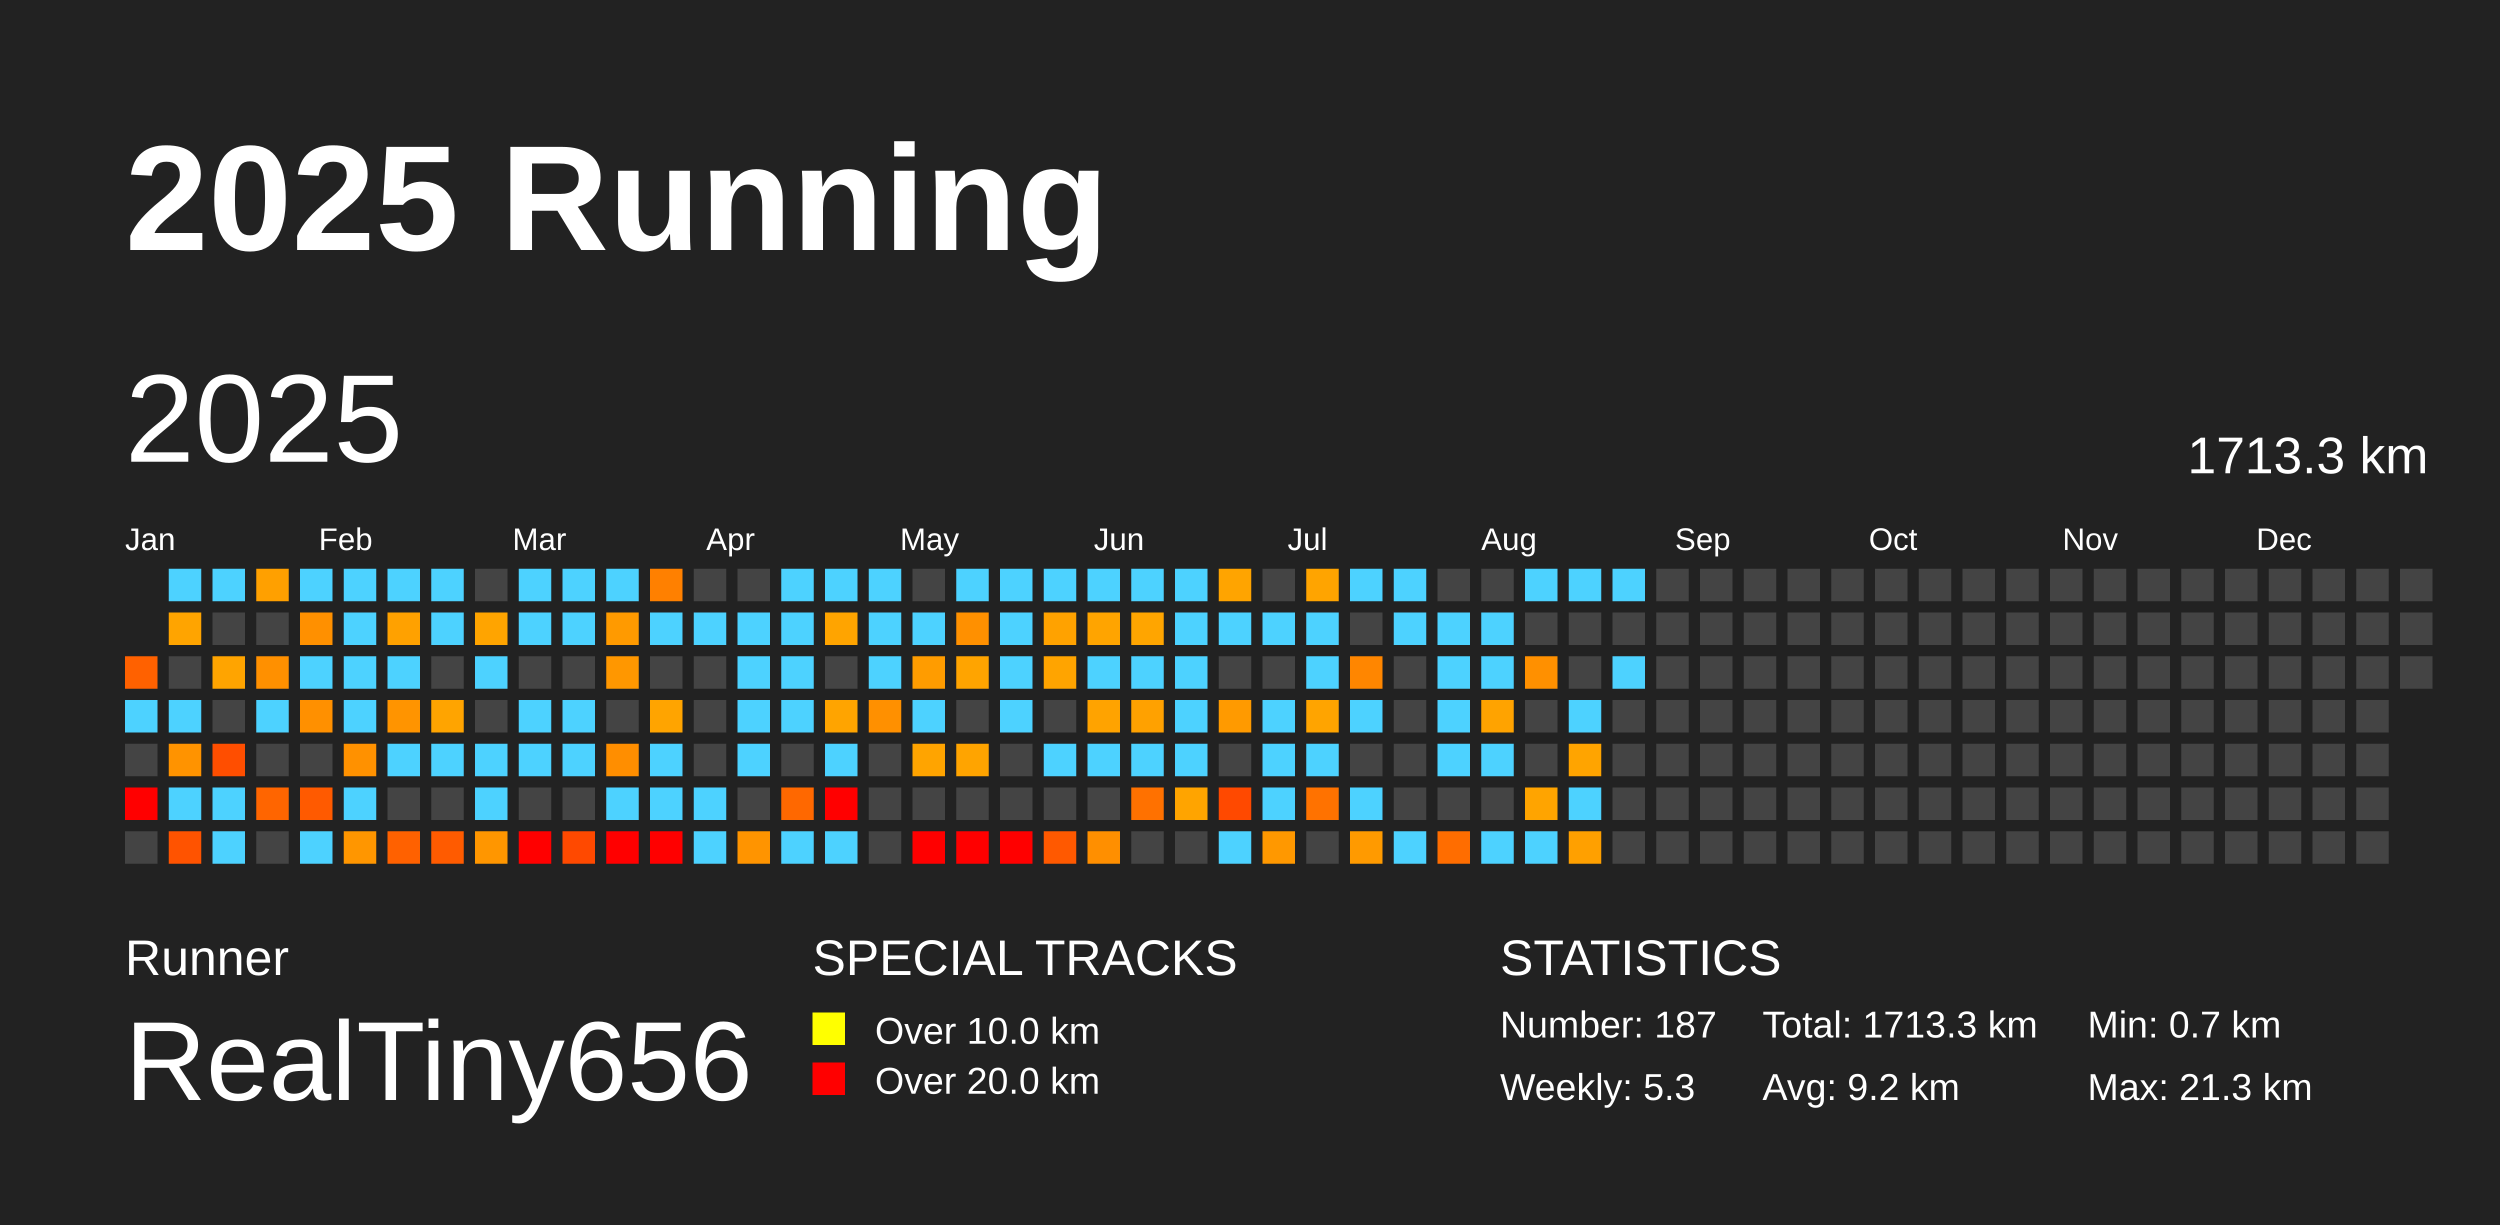
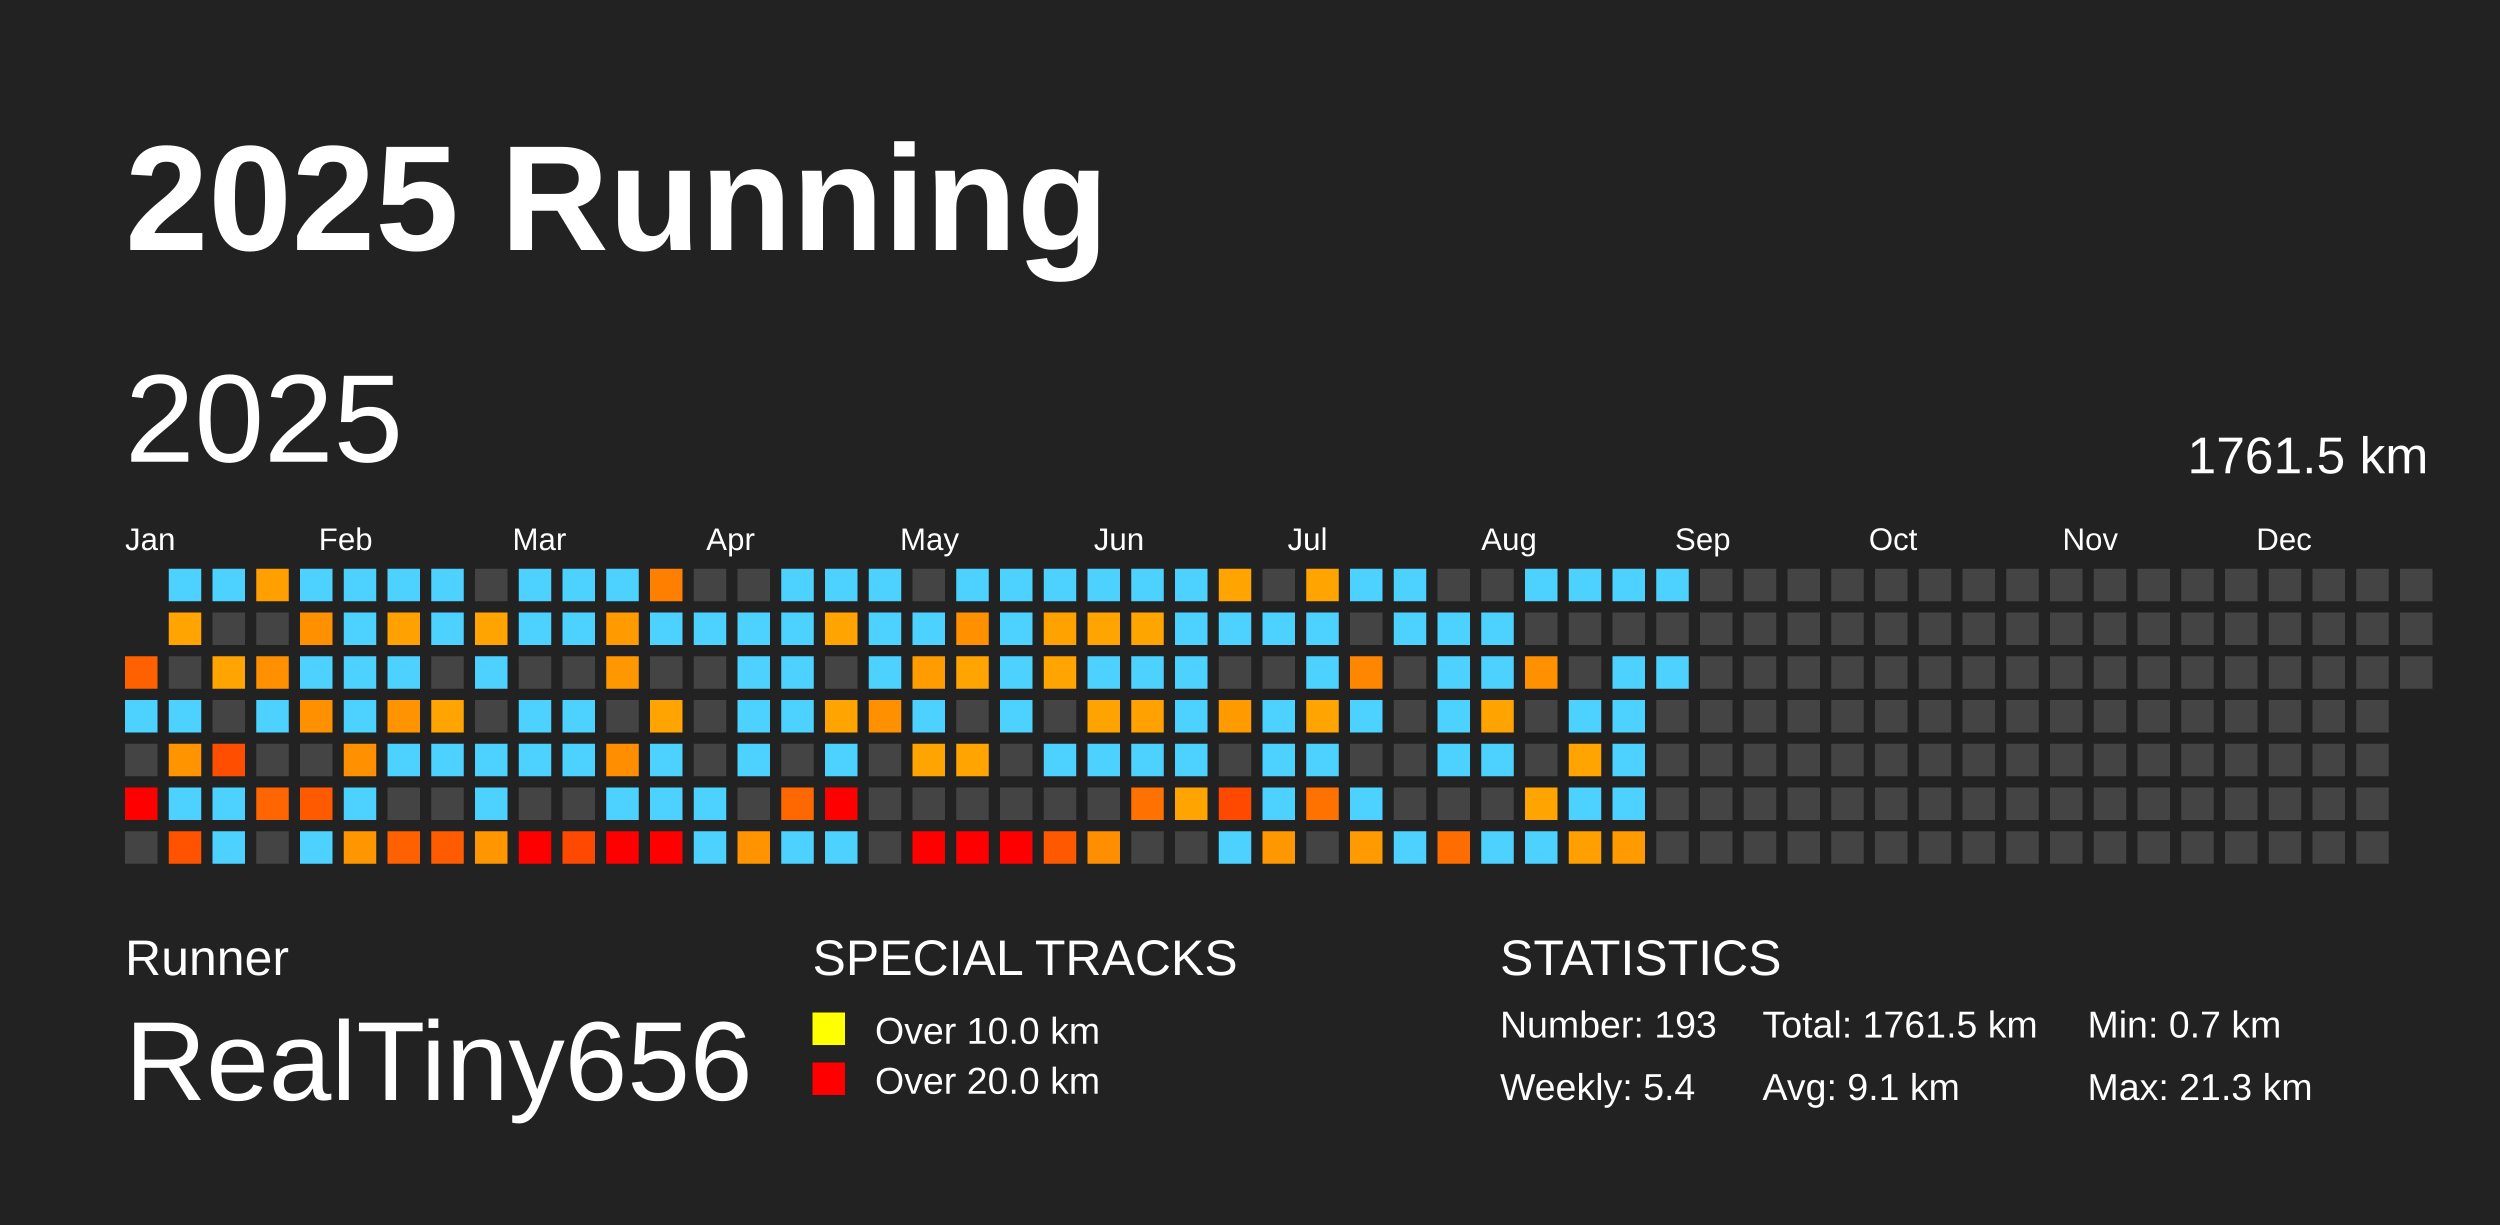
<svg xmlns="http://www.w3.org/2000/svg" baseProfile="full" height="98mm" version="1.1" viewBox="0,0,200,98" width="200mm">
  <defs />
  <rect fill="#222222" height="98" width="200" x="0" y="0" />
  <text fill="#FFFFFF" style="font-size:12px; font-family:Arial; font-weight:bold;" x="10" y="20">2025 Running</text>
  <text fill="#FFFFFF" style="font-size:4px; font-family:Arial" x="10" y="78">Runner</text>
  <text fill="#FFFFFF" style="font-size:9px; font-family:Arial" x="10" y="88">RealTiny656</text>
  <text fill="#FFFFFF" style="font-size:4px; font-family:Arial" x="65" y="78">SPECIAL TRACKS</text>
  <rect fill="yellow" height="2.6" width="2.6" x="65" y="81" />
  <text fill="#FFFFFF" style="font-size:3px; font-family:Arial" x="70" y="83.5">Over 10.0 km</text>
  <rect fill="red" height="2.6" width="2.6" x="65" y="85" />
  <text fill="#FFFFFF" style="font-size:3px; font-family:Arial" x="70" y="87.5">Over 20.0 km</text>
  <text fill="#FFFFFF" style="font-size:4px; font-family:Arial" x="120" y="78">STATISTICS</text>
-   <text fill="#FFFFFF" style="font-size:3px; font-family:Arial" x="120" y="83">Number: 187</text>
-   <text fill="#FFFFFF" style="font-size:3px; font-family:Arial" x="120" y="88">Weekly: 5.3</text>
-   <text fill="#FFFFFF" style="font-size:3px; font-family:Arial" x="141" y="83">Total: 1713.3 km</text>
-   <text fill="#FFFFFF" style="font-size:3px; font-family:Arial" x="141" y="88">Avg: 9.2 km</text>
+   <text fill="#FFFFFF" style="font-size:3px; font-family:Arial" x="120" y="83">Number: 193</text>
+   <text fill="#FFFFFF" style="font-size:3px; font-family:Arial" x="120" y="88">Weekly: 5.4</text>
+   <text fill="#FFFFFF" style="font-size:3px; font-family:Arial" x="141" y="83">Total: 1761.5 km</text>
+   <text fill="#FFFFFF" style="font-size:3px; font-family:Arial" x="141" y="88">Avg: 9.1 km</text>
  <text fill="#FFFFFF" style="font-size:3px; font-family:Arial" x="167" y="83">Min: 0.7 km</text>
  <text fill="#FFFFFF" style="font-size:3px; font-family:Arial" x="167" y="88">Max: 21.3 km</text>
  <text dominant-baseline="hanging" fill="#FFFFFF" style="font-size:10.0px; font-family:Arial;" x="10" y="30">2025</text>
-   <text dominant-baseline="hanging" fill="#FFFFFF" style="font-size:4.125px; font-family:Arial;" x="175" y="35">1713.3 km</text>
+   <text dominant-baseline="hanging" fill="#FFFFFF" style="font-size:4.125px; font-family:Arial;" x="175" y="35">1761.5 km</text>
  <text fill="#FFFFFF" style="font-size:2.5px; font-family:Arial" x="10.0" y="44">Jan</text>
  <text fill="#FFFFFF" style="font-size:2.5px; font-family:Arial" x="25.5" y="44">Feb</text>
  <text fill="#FFFFFF" style="font-size:2.5px; font-family:Arial" x="41.0" y="44">Mar</text>
  <text fill="#FFFFFF" style="font-size:2.5px; font-family:Arial" x="56.5" y="44">Apr</text>
  <text fill="#FFFFFF" style="font-size:2.5px; font-family:Arial" x="72.0" y="44">May</text>
  <text fill="#FFFFFF" style="font-size:2.5px; font-family:Arial" x="87.5" y="44">Jun</text>
  <text fill="#FFFFFF" style="font-size:2.5px; font-family:Arial" x="103.0" y="44">Jul</text>
  <text fill="#FFFFFF" style="font-size:2.5px; font-family:Arial" x="118.5" y="44">Aug</text>
  <text fill="#FFFFFF" style="font-size:2.5px; font-family:Arial" x="134.0" y="44">Sep</text>
  <text fill="#FFFFFF" style="font-size:2.5px; font-family:Arial" x="149.5" y="44">Oct</text>
  <text fill="#FFFFFF" style="font-size:2.5px; font-family:Arial" x="165.0" y="44">Nov</text>
  <text fill="#FFFFFF" style="font-size:2.5px; font-family:Arial" x="180.5" y="44">Dec</text>
  <rect fill="#ff6100" height="2.6" width="2.6" x="10.0" y="52.5" />
  <rect fill="#4dd2ff" height="2.6" width="2.6" x="10.0" y="56.0" />
  <rect fill="#444444" height="2.6" width="2.6" x="10.0" y="59.5" />
  <rect fill="red" height="2.6" width="2.6" x="10.0" y="63.0" />
  <rect fill="#444444" height="2.6" width="2.6" x="10.0" y="66.5" />
  <rect fill="#4dd2ff" height="2.6" width="2.6" x="13.5" y="45.5" />
  <rect fill="#ffa400" height="2.6" width="2.6" x="13.5" y="49.0" />
  <rect fill="#444444" height="2.6" width="2.6" x="13.5" y="52.5" />
  <rect fill="#4dd2ff" height="2.6" width="2.6" x="13.5" y="56.0" />
  <rect fill="#ff9300" height="2.6" width="2.6" x="13.5" y="59.5" />
  <rect fill="#4dd2ff" height="2.6" width="2.6" x="13.5" y="63.0" />
  <rect fill="#ff5300" height="2.6" width="2.6" x="13.5" y="66.5" />
  <rect fill="#4dd2ff" height="2.6" width="2.6" x="17.0" y="45.5" />
  <rect fill="#444444" height="2.6" width="2.6" x="17.0" y="49.0" />
  <rect fill="#ffa400" height="2.6" width="2.6" x="17.0" y="52.5" />
  <rect fill="#444444" height="2.6" width="2.6" x="17.0" y="56.0" />
  <rect fill="#ff4e00" height="2.6" width="2.6" x="17.0" y="59.5" />
  <rect fill="#4dd2ff" height="2.6" width="2.6" x="17.0" y="63.0" />
  <rect fill="#4dd2ff" height="2.6" width="2.6" x="17.0" y="66.5" />
  <rect fill="#ffa000" height="2.6" width="2.6" x="20.5" y="45.5" />
  <rect fill="#444444" height="2.6" width="2.6" x="20.5" y="49.0" />
  <rect fill="#ff9000" height="2.6" width="2.6" x="20.5" y="52.5" />
  <rect fill="#4dd2ff" height="2.6" width="2.6" x="20.5" y="56.0" />
  <rect fill="#444444" height="2.6" width="2.6" x="20.5" y="59.5" />
  <rect fill="#ff6500" height="2.6" width="2.6" x="20.5" y="63.0" />
  <rect fill="#444444" height="2.6" width="2.6" x="20.5" y="66.5" />
  <rect fill="#4dd2ff" height="2.6" width="2.6" x="24.0" y="45.5" />
  <rect fill="#ff9000" height="2.6" width="2.6" x="24.0" y="49.0" />
  <rect fill="#4dd2ff" height="2.6" width="2.6" x="24.0" y="52.5" />
  <rect fill="#ff9000" height="2.6" width="2.6" x="24.0" y="56.0" />
  <rect fill="#444444" height="2.6" width="2.6" x="24.0" y="59.5" />
  <rect fill="#ff5a00" height="2.6" width="2.6" x="24.0" y="63.0" />
  <rect fill="#4dd2ff" height="2.6" width="2.6" x="24.0" y="66.5" />
  <rect fill="#4dd2ff" height="2.6" width="2.6" x="27.5" y="45.5" />
  <rect fill="#4dd2ff" height="2.6" width="2.6" x="27.5" y="49.0" />
  <rect fill="#4dd2ff" height="2.6" width="2.6" x="27.5" y="52.5" />
  <rect fill="#4dd2ff" height="2.6" width="2.6" x="27.5" y="56.0" />
  <rect fill="#ff9100" height="2.6" width="2.6" x="27.5" y="59.5" />
  <rect fill="#4dd2ff" height="2.6" width="2.6" x="27.5" y="63.0" />
  <rect fill="#ff9600" height="2.6" width="2.6" x="27.5" y="66.5" />
  <rect fill="#4dd2ff" height="2.6" width="2.6" x="31.0" y="45.5" />
  <rect fill="#ffa100" height="2.6" width="2.6" x="31.0" y="49.0" />
  <rect fill="#4dd2ff" height="2.6" width="2.6" x="31.0" y="52.5" />
  <rect fill="#ff9400" height="2.6" width="2.6" x="31.0" y="56.0" />
  <rect fill="#4dd2ff" height="2.6" width="2.6" x="31.0" y="59.5" />
  <rect fill="#444444" height="2.6" width="2.6" x="31.0" y="63.0" />
  <rect fill="#ff6100" height="2.6" width="2.6" x="31.0" y="66.5" />
  <rect fill="#4dd2ff" height="2.6" width="2.6" x="34.5" y="45.5" />
  <rect fill="#4dd2ff" height="2.6" width="2.6" x="34.5" y="49.0" />
  <rect fill="#444444" height="2.6" width="2.6" x="34.5" y="52.5" />
  <rect fill="#ffa400" height="2.6" width="2.6" x="34.5" y="56.0" />
  <rect fill="#4dd2ff" height="2.6" width="2.6" x="34.5" y="59.5" />
  <rect fill="#444444" height="2.6" width="2.6" x="34.5" y="63.0" />
  <rect fill="#ff5b00" height="2.6" width="2.6" x="34.5" y="66.5" />
  <rect fill="#444444" height="2.6" width="2.6" x="38.0" y="45.5" />
  <rect fill="#ffa400" height="2.6" width="2.6" x="38.0" y="49.0" />
  <rect fill="#4dd2ff" height="2.6" width="2.6" x="38.0" y="52.5" />
  <rect fill="#444444" height="2.6" width="2.6" x="38.0" y="56.0" />
  <rect fill="#4dd2ff" height="2.6" width="2.6" x="38.0" y="59.5" />
  <rect fill="#4dd2ff" height="2.6" width="2.6" x="38.0" y="63.0" />
  <rect fill="#ff9600" height="2.6" width="2.6" x="38.0" y="66.5" />
  <rect fill="#4dd2ff" height="2.6" width="2.6" x="41.5" y="45.5" />
  <rect fill="#4dd2ff" height="2.6" width="2.6" x="41.5" y="49.0" />
  <rect fill="#444444" height="2.6" width="2.6" x="41.5" y="52.5" />
  <rect fill="#4dd2ff" height="2.6" width="2.6" x="41.5" y="56.0" />
  <rect fill="#4dd2ff" height="2.6" width="2.6" x="41.5" y="59.5" />
  <rect fill="#444444" height="2.6" width="2.6" x="41.5" y="63.0" />
  <rect fill="red" height="2.6" width="2.6" x="41.5" y="66.5" />
  <rect fill="#4dd2ff" height="2.6" width="2.6" x="45.0" y="45.5" />
  <rect fill="#4dd2ff" height="2.6" width="2.6" x="45.0" y="49.0" />
  <rect fill="#444444" height="2.6" width="2.6" x="45.0" y="52.5" />
  <rect fill="#4dd2ff" height="2.6" width="2.6" x="45.0" y="56.0" />
  <rect fill="#4dd2ff" height="2.6" width="2.6" x="45.0" y="59.5" />
  <rect fill="#444444" height="2.6" width="2.6" x="45.0" y="63.0" />
  <rect fill="#ff4900" height="2.6" width="2.6" x="45.0" y="66.5" />
  <rect fill="#4dd2ff" height="2.6" width="2.6" x="48.5" y="45.5" />
  <rect fill="#ff9a00" height="2.6" width="2.6" x="48.5" y="49.0" />
  <rect fill="#ff9700" height="2.6" width="2.6" x="48.5" y="52.5" />
  <rect fill="#444444" height="2.6" width="2.6" x="48.5" y="56.0" />
  <rect fill="#ff8e00" height="2.6" width="2.6" x="48.5" y="59.5" />
  <rect fill="#4dd2ff" height="2.6" width="2.6" x="48.5" y="63.0" />
  <rect fill="red" height="2.6" width="2.6" x="48.5" y="66.5" />
  <rect fill="#ff8000" height="2.6" width="2.6" x="52.0" y="45.5" />
  <rect fill="#4dd2ff" height="2.6" width="2.6" x="52.0" y="49.0" />
  <rect fill="#444444" height="2.6" width="2.6" x="52.0" y="52.5" />
  <rect fill="#ffa400" height="2.6" width="2.6" x="52.0" y="56.0" />
  <rect fill="#4dd2ff" height="2.6" width="2.6" x="52.0" y="59.5" />
  <rect fill="#4dd2ff" height="2.6" width="2.6" x="52.0" y="63.0" />
  <rect fill="red" height="2.6" width="2.6" x="52.0" y="66.5" />
  <rect fill="#444444" height="2.6" width="2.6" x="55.5" y="45.5" />
  <rect fill="#4dd2ff" height="2.6" width="2.6" x="55.5" y="49.0" />
  <rect fill="#444444" height="2.6" width="2.6" x="55.5" y="52.5" />
  <rect fill="#444444" height="2.6" width="2.6" x="55.5" y="56.0" />
  <rect fill="#444444" height="2.6" width="2.6" x="55.5" y="59.5" />
  <rect fill="#4dd2ff" height="2.6" width="2.6" x="55.5" y="63.0" />
  <rect fill="#4dd2ff" height="2.6" width="2.6" x="55.5" y="66.5" />
  <rect fill="#444444" height="2.6" width="2.6" x="59.0" y="45.5" />
  <rect fill="#4dd2ff" height="2.6" width="2.6" x="59.0" y="49.0" />
  <rect fill="#4dd2ff" height="2.6" width="2.6" x="59.0" y="52.5" />
  <rect fill="#4dd2ff" height="2.6" width="2.6" x="59.0" y="56.0" />
  <rect fill="#4dd2ff" height="2.6" width="2.6" x="59.0" y="59.5" />
  <rect fill="#444444" height="2.6" width="2.6" x="59.0" y="63.0" />
  <rect fill="#ff9400" height="2.6" width="2.6" x="59.0" y="66.5" />
  <rect fill="#4dd2ff" height="2.6" width="2.6" x="62.5" y="45.5" />
  <rect fill="#4dd2ff" height="2.6" width="2.6" x="62.5" y="49.0" />
  <rect fill="#4dd2ff" height="2.6" width="2.6" x="62.5" y="52.5" />
  <rect fill="#4dd2ff" height="2.6" width="2.6" x="62.5" y="56.0" />
  <rect fill="#444444" height="2.6" width="2.6" x="62.5" y="59.5" />
  <rect fill="#ff6800" height="2.6" width="2.6" x="62.5" y="63.0" />
  <rect fill="#4dd2ff" height="2.6" width="2.6" x="62.5" y="66.5" />
  <rect fill="#4dd2ff" height="2.6" width="2.6" x="66.0" y="45.5" />
  <rect fill="#ffa400" height="2.6" width="2.6" x="66.0" y="49.0" />
  <rect fill="#444444" height="2.6" width="2.6" x="66.0" y="52.5" />
  <rect fill="#ffa400" height="2.6" width="2.6" x="66.0" y="56.0" />
  <rect fill="#4dd2ff" height="2.6" width="2.6" x="66.0" y="59.5" />
  <rect fill="red" height="2.6" width="2.6" x="66.0" y="63.0" />
  <rect fill="#4dd2ff" height="2.6" width="2.6" x="66.0" y="66.5" />
  <rect fill="#4dd2ff" height="2.6" width="2.6" x="69.5" y="45.5" />
  <rect fill="#4dd2ff" height="2.6" width="2.6" x="69.5" y="49.0" />
  <rect fill="#4dd2ff" height="2.6" width="2.6" x="69.5" y="52.5" />
  <rect fill="#ff9000" height="2.6" width="2.6" x="69.5" y="56.0" />
  <rect fill="#444444" height="2.6" width="2.6" x="69.5" y="59.5" />
  <rect fill="#444444" height="2.6" width="2.6" x="69.5" y="63.0" />
  <rect fill="#444444" height="2.6" width="2.6" x="69.5" y="66.5" />
  <rect fill="#444444" height="2.6" width="2.6" x="73.0" y="45.5" />
  <rect fill="#4dd2ff" height="2.6" width="2.6" x="73.0" y="49.0" />
  <rect fill="#ff9c00" height="2.6" width="2.6" x="73.0" y="52.5" />
  <rect fill="#4dd2ff" height="2.6" width="2.6" x="73.0" y="56.0" />
  <rect fill="#ffa400" height="2.6" width="2.6" x="73.0" y="59.5" />
  <rect fill="#444444" height="2.6" width="2.6" x="73.0" y="63.0" />
  <rect fill="red" height="2.6" width="2.6" x="73.0" y="66.5" />
  <rect fill="#4dd2ff" height="2.6" width="2.6" x="76.5" y="45.5" />
  <rect fill="#ff9000" height="2.6" width="2.6" x="76.5" y="49.0" />
  <rect fill="#ffa400" height="2.6" width="2.6" x="76.5" y="52.5" />
  <rect fill="#444444" height="2.6" width="2.6" x="76.5" y="56.0" />
  <rect fill="#ffa400" height="2.6" width="2.6" x="76.5" y="59.5" />
  <rect fill="#444444" height="2.6" width="2.6" x="76.5" y="63.0" />
  <rect fill="red" height="2.6" width="2.6" x="76.5" y="66.5" />
  <rect fill="#4dd2ff" height="2.6" width="2.6" x="80.0" y="45.5" />
  <rect fill="#4dd2ff" height="2.6" width="2.6" x="80.0" y="49.0" />
  <rect fill="#4dd2ff" height="2.6" width="2.6" x="80.0" y="52.5" />
  <rect fill="#4dd2ff" height="2.6" width="2.6" x="80.0" y="56.0" />
  <rect fill="#444444" height="2.6" width="2.6" x="80.0" y="59.5" />
  <rect fill="#444444" height="2.6" width="2.6" x="80.0" y="63.0" />
  <rect fill="red" height="2.6" width="2.6" x="80.0" y="66.5" />
  <rect fill="#4dd2ff" height="2.6" width="2.6" x="83.5" y="45.5" />
  <rect fill="#ffa200" height="2.6" width="2.6" x="83.5" y="49.0" />
  <rect fill="#ffa400" height="2.6" width="2.6" x="83.5" y="52.5" />
  <rect fill="#444444" height="2.6" width="2.6" x="83.5" y="56.0" />
  <rect fill="#4dd2ff" height="2.6" width="2.6" x="83.5" y="59.5" />
  <rect fill="#444444" height="2.6" width="2.6" x="83.5" y="63.0" />
  <rect fill="#ff5900" height="2.6" width="2.6" x="83.5" y="66.5" />
  <rect fill="#4dd2ff" height="2.6" width="2.6" x="87.0" y="45.5" />
  <rect fill="#ffa400" height="2.6" width="2.6" x="87.0" y="49.0" />
  <rect fill="#4dd2ff" height="2.6" width="2.6" x="87.0" y="52.5" />
  <rect fill="#ffa300" height="2.6" width="2.6" x="87.0" y="56.0" />
  <rect fill="#4dd2ff" height="2.6" width="2.6" x="87.0" y="59.5" />
  <rect fill="#444444" height="2.6" width="2.6" x="87.0" y="63.0" />
  <rect fill="#ff8f00" height="2.6" width="2.6" x="87.0" y="66.5" />
  <rect fill="#4dd2ff" height="2.6" width="2.6" x="90.5" y="45.5" />
  <rect fill="#ffa500" height="2.6" width="2.6" x="90.5" y="49.0" />
  <rect fill="#4dd2ff" height="2.6" width="2.6" x="90.5" y="52.5" />
  <rect fill="#ffa100" height="2.6" width="2.6" x="90.5" y="56.0" />
  <rect fill="#4dd2ff" height="2.6" width="2.6" x="90.5" y="59.5" />
  <rect fill="#ff7100" height="2.6" width="2.6" x="90.5" y="63.0" />
  <rect fill="#444444" height="2.6" width="2.6" x="90.5" y="66.5" />
  <rect fill="#4dd2ff" height="2.6" width="2.6" x="94.0" y="45.5" />
  <rect fill="#4dd2ff" height="2.6" width="2.6" x="94.0" y="49.0" />
  <rect fill="#4dd2ff" height="2.6" width="2.6" x="94.0" y="52.5" />
  <rect fill="#4dd2ff" height="2.6" width="2.6" x="94.0" y="56.0" />
  <rect fill="#4dd2ff" height="2.6" width="2.6" x="94.0" y="59.5" />
  <rect fill="#ffa400" height="2.6" width="2.6" x="94.0" y="63.0" />
  <rect fill="#444444" height="2.6" width="2.6" x="94.0" y="66.5" />
  <rect fill="#ffa400" height="2.6" width="2.6" x="97.5" y="45.5" />
  <rect fill="#4dd2ff" height="2.6" width="2.6" x="97.5" y="49.0" />
  <rect fill="#444444" height="2.6" width="2.6" x="97.5" y="52.5" />
  <rect fill="#ff9a00" height="2.6" width="2.6" x="97.5" y="56.0" />
  <rect fill="#444444" height="2.6" width="2.6" x="97.5" y="59.5" />
  <rect fill="#ff4900" height="2.6" width="2.6" x="97.5" y="63.0" />
  <rect fill="#4dd2ff" height="2.6" width="2.6" x="97.5" y="66.5" />
  <rect fill="#444444" height="2.6" width="2.6" x="101.0" y="45.5" />
  <rect fill="#4dd2ff" height="2.6" width="2.6" x="101.0" y="49.0" />
  <rect fill="#444444" height="2.6" width="2.6" x="101.0" y="52.5" />
  <rect fill="#4dd2ff" height="2.6" width="2.6" x="101.0" y="56.0" />
  <rect fill="#4dd2ff" height="2.6" width="2.6" x="101.0" y="59.5" />
  <rect fill="#4dd2ff" height="2.6" width="2.6" x="101.0" y="63.0" />
  <rect fill="#ff9800" height="2.6" width="2.6" x="101.0" y="66.5" />
  <rect fill="#ffa400" height="2.6" width="2.6" x="104.5" y="45.5" />
  <rect fill="#4dd2ff" height="2.6" width="2.6" x="104.5" y="49.0" />
  <rect fill="#4dd2ff" height="2.6" width="2.6" x="104.5" y="52.5" />
  <rect fill="#ffa400" height="2.6" width="2.6" x="104.5" y="56.0" />
  <rect fill="#4dd2ff" height="2.6" width="2.6" x="104.5" y="59.5" />
  <rect fill="#ff7200" height="2.6" width="2.6" x="104.5" y="63.0" />
  <rect fill="#444444" height="2.6" width="2.6" x="104.5" y="66.5" />
  <rect fill="#4dd2ff" height="2.6" width="2.6" x="108.0" y="45.5" />
  <rect fill="#444444" height="2.6" width="2.6" x="108.0" y="49.0" />
  <rect fill="#ff8600" height="2.6" width="2.6" x="108.0" y="52.5" />
  <rect fill="#4dd2ff" height="2.6" width="2.6" x="108.0" y="56.0" />
  <rect fill="#444444" height="2.6" width="2.6" x="108.0" y="59.5" />
  <rect fill="#4dd2ff" height="2.6" width="2.6" x="108.0" y="63.0" />
  <rect fill="#ff9a00" height="2.6" width="2.6" x="108.0" y="66.5" />
  <rect fill="#4dd2ff" height="2.6" width="2.6" x="111.5" y="45.5" />
  <rect fill="#4dd2ff" height="2.6" width="2.6" x="111.5" y="49.0" />
  <rect fill="#444444" height="2.6" width="2.6" x="111.5" y="52.5" />
  <rect fill="#444444" height="2.6" width="2.6" x="111.5" y="56.0" />
  <rect fill="#444444" height="2.6" width="2.6" x="111.5" y="59.5" />
  <rect fill="#444444" height="2.6" width="2.6" x="111.5" y="63.0" />
  <rect fill="#4dd2ff" height="2.6" width="2.6" x="111.5" y="66.5" />
  <rect fill="#444444" height="2.6" width="2.6" x="115.0" y="45.5" />
  <rect fill="#4dd2ff" height="2.6" width="2.6" x="115.0" y="49.0" />
  <rect fill="#4dd2ff" height="2.6" width="2.6" x="115.0" y="52.5" />
  <rect fill="#4dd2ff" height="2.6" width="2.6" x="115.0" y="56.0" />
  <rect fill="#4dd2ff" height="2.6" width="2.6" x="115.0" y="59.5" />
  <rect fill="#444444" height="2.6" width="2.6" x="115.0" y="63.0" />
  <rect fill="#ff6d00" height="2.6" width="2.6" x="115.0" y="66.5" />
  <rect fill="#444444" height="2.6" width="2.6" x="118.5" y="45.5" />
  <rect fill="#4dd2ff" height="2.6" width="2.6" x="118.5" y="49.0" />
  <rect fill="#4dd2ff" height="2.6" width="2.6" x="118.5" y="52.5" />
  <rect fill="#ffa300" height="2.6" width="2.6" x="118.5" y="56.0" />
  <rect fill="#4dd2ff" height="2.6" width="2.6" x="118.5" y="59.5" />
  <rect fill="#444444" height="2.6" width="2.6" x="118.5" y="63.0" />
  <rect fill="#4dd2ff" height="2.6" width="2.6" x="118.5" y="66.5" />
  <rect fill="#4dd2ff" height="2.6" width="2.6" x="122.0" y="45.5" />
  <rect fill="#444444" height="2.6" width="2.6" x="122.0" y="49.0" />
  <rect fill="#ff9000" height="2.6" width="2.6" x="122.0" y="52.5" />
  <rect fill="#444444" height="2.6" width="2.6" x="122.0" y="56.0" />
  <rect fill="#444444" height="2.6" width="2.6" x="122.0" y="59.5" />
  <rect fill="#ffa400" height="2.6" width="2.6" x="122.0" y="63.0" />
  <rect fill="#4dd2ff" height="2.6" width="2.6" x="122.0" y="66.5" />
  <rect fill="#4dd2ff" height="2.6" width="2.6" x="125.5" y="45.5" />
  <rect fill="#444444" height="2.6" width="2.6" x="125.5" y="49.0" />
  <rect fill="#444444" height="2.6" width="2.6" x="125.5" y="52.5" />
  <rect fill="#4dd2ff" height="2.6" width="2.6" x="125.5" y="56.0" />
  <rect fill="#ffa400" height="2.6" width="2.6" x="125.5" y="59.5" />
  <rect fill="#4dd2ff" height="2.6" width="2.6" x="125.5" y="63.0" />
  <rect fill="#ffa000" height="2.6" width="2.6" x="125.5" y="66.5" />
  <rect fill="#4dd2ff" height="2.6" width="2.6" x="129.0" y="45.5" />
  <rect fill="#444444" height="2.6" width="2.6" x="129.0" y="49.0" />
  <rect fill="#4dd2ff" height="2.6" width="2.6" x="129.0" y="52.5" />
-   <rect fill="#444444" height="2.6" width="2.6" x="129.0" y="56.0" />
-   <rect fill="#444444" height="2.6" width="2.6" x="129.0" y="59.5" />
-   <rect fill="#444444" height="2.6" width="2.6" x="129.0" y="63.0" />
-   <rect fill="#444444" height="2.6" width="2.6" x="129.0" y="66.5" />
-   <rect fill="#444444" height="2.6" width="2.6" x="132.5" y="45.5" />
+   <rect fill="#4dd2ff" height="2.6" width="2.6" x="129.0" y="56.0" />
+   <rect fill="#4dd2ff" height="2.6" width="2.6" x="129.0" y="59.5" />
+   <rect fill="#4dd2ff" height="2.6" width="2.6" x="129.0" y="63.0" />
+   <rect fill="#ff9a00" height="2.6" width="2.6" x="129.0" y="66.5" />
+   <rect fill="#4dd2ff" height="2.6" width="2.6" x="132.5" y="45.5" />
  <rect fill="#444444" height="2.6" width="2.6" x="132.5" y="49.0" />
-   <rect fill="#444444" height="2.6" width="2.6" x="132.5" y="52.5" />
+   <rect fill="#4dd2ff" height="2.6" width="2.6" x="132.5" y="52.5" />
  <rect fill="#444444" height="2.6" width="2.6" x="132.5" y="56.0" />
  <rect fill="#444444" height="2.6" width="2.6" x="132.5" y="59.5" />
  <rect fill="#444444" height="2.6" width="2.6" x="132.5" y="63.0" />
  <rect fill="#444444" height="2.6" width="2.6" x="132.5" y="66.5" />
  <rect fill="#444444" height="2.6" width="2.6" x="136.0" y="45.5" />
  <rect fill="#444444" height="2.6" width="2.6" x="136.0" y="49.0" />
  <rect fill="#444444" height="2.6" width="2.6" x="136.0" y="52.5" />
  <rect fill="#444444" height="2.6" width="2.6" x="136.0" y="56.0" />
  <rect fill="#444444" height="2.6" width="2.6" x="136.0" y="59.5" />
  <rect fill="#444444" height="2.6" width="2.6" x="136.0" y="63.0" />
  <rect fill="#444444" height="2.6" width="2.6" x="136.0" y="66.5" />
  <rect fill="#444444" height="2.6" width="2.6" x="139.5" y="45.5" />
  <rect fill="#444444" height="2.6" width="2.6" x="139.5" y="49.0" />
  <rect fill="#444444" height="2.6" width="2.6" x="139.5" y="52.5" />
  <rect fill="#444444" height="2.6" width="2.6" x="139.5" y="56.0" />
  <rect fill="#444444" height="2.6" width="2.6" x="139.5" y="59.5" />
  <rect fill="#444444" height="2.6" width="2.6" x="139.5" y="63.0" />
  <rect fill="#444444" height="2.6" width="2.6" x="139.5" y="66.5" />
  <rect fill="#444444" height="2.6" width="2.6" x="143.0" y="45.5" />
  <rect fill="#444444" height="2.6" width="2.6" x="143.0" y="49.0" />
  <rect fill="#444444" height="2.6" width="2.6" x="143.0" y="52.5" />
  <rect fill="#444444" height="2.6" width="2.6" x="143.0" y="56.0" />
  <rect fill="#444444" height="2.6" width="2.6" x="143.0" y="59.5" />
  <rect fill="#444444" height="2.6" width="2.6" x="143.0" y="63.0" />
  <rect fill="#444444" height="2.6" width="2.6" x="143.0" y="66.5" />
  <rect fill="#444444" height="2.6" width="2.6" x="146.5" y="45.5" />
  <rect fill="#444444" height="2.6" width="2.6" x="146.5" y="49.0" />
  <rect fill="#444444" height="2.6" width="2.6" x="146.5" y="52.5" />
  <rect fill="#444444" height="2.6" width="2.6" x="146.5" y="56.0" />
  <rect fill="#444444" height="2.6" width="2.6" x="146.5" y="59.5" />
  <rect fill="#444444" height="2.6" width="2.6" x="146.5" y="63.0" />
  <rect fill="#444444" height="2.6" width="2.6" x="146.5" y="66.5" />
  <rect fill="#444444" height="2.6" width="2.6" x="150.0" y="45.5" />
  <rect fill="#444444" height="2.6" width="2.6" x="150.0" y="49.0" />
  <rect fill="#444444" height="2.6" width="2.6" x="150.0" y="52.5" />
  <rect fill="#444444" height="2.6" width="2.6" x="150.0" y="56.0" />
  <rect fill="#444444" height="2.6" width="2.6" x="150.0" y="59.5" />
  <rect fill="#444444" height="2.6" width="2.6" x="150.0" y="63.0" />
  <rect fill="#444444" height="2.6" width="2.6" x="150.0" y="66.5" />
  <rect fill="#444444" height="2.6" width="2.6" x="153.5" y="45.5" />
  <rect fill="#444444" height="2.6" width="2.6" x="153.5" y="49.0" />
  <rect fill="#444444" height="2.6" width="2.6" x="153.5" y="52.5" />
  <rect fill="#444444" height="2.6" width="2.6" x="153.5" y="56.0" />
  <rect fill="#444444" height="2.6" width="2.6" x="153.5" y="59.5" />
  <rect fill="#444444" height="2.6" width="2.6" x="153.5" y="63.0" />
  <rect fill="#444444" height="2.6" width="2.6" x="153.5" y="66.5" />
  <rect fill="#444444" height="2.6" width="2.6" x="157.0" y="45.5" />
  <rect fill="#444444" height="2.6" width="2.6" x="157.0" y="49.0" />
  <rect fill="#444444" height="2.6" width="2.6" x="157.0" y="52.5" />
  <rect fill="#444444" height="2.6" width="2.6" x="157.0" y="56.0" />
  <rect fill="#444444" height="2.6" width="2.6" x="157.0" y="59.5" />
  <rect fill="#444444" height="2.6" width="2.6" x="157.0" y="63.0" />
  <rect fill="#444444" height="2.6" width="2.6" x="157.0" y="66.5" />
  <rect fill="#444444" height="2.6" width="2.6" x="160.5" y="45.5" />
  <rect fill="#444444" height="2.6" width="2.6" x="160.5" y="49.0" />
  <rect fill="#444444" height="2.6" width="2.6" x="160.5" y="52.5" />
  <rect fill="#444444" height="2.6" width="2.6" x="160.5" y="56.0" />
  <rect fill="#444444" height="2.6" width="2.6" x="160.5" y="59.5" />
  <rect fill="#444444" height="2.6" width="2.6" x="160.5" y="63.0" />
  <rect fill="#444444" height="2.6" width="2.6" x="160.5" y="66.5" />
  <rect fill="#444444" height="2.6" width="2.6" x="164.0" y="45.5" />
  <rect fill="#444444" height="2.6" width="2.6" x="164.0" y="49.0" />
  <rect fill="#444444" height="2.6" width="2.6" x="164.0" y="52.5" />
  <rect fill="#444444" height="2.6" width="2.6" x="164.0" y="56.0" />
  <rect fill="#444444" height="2.6" width="2.6" x="164.0" y="59.5" />
  <rect fill="#444444" height="2.6" width="2.6" x="164.0" y="63.0" />
  <rect fill="#444444" height="2.6" width="2.6" x="164.0" y="66.5" />
  <rect fill="#444444" height="2.6" width="2.6" x="167.5" y="45.5" />
  <rect fill="#444444" height="2.6" width="2.6" x="167.5" y="49.0" />
  <rect fill="#444444" height="2.6" width="2.6" x="167.5" y="52.5" />
  <rect fill="#444444" height="2.6" width="2.6" x="167.5" y="56.0" />
  <rect fill="#444444" height="2.6" width="2.6" x="167.5" y="59.5" />
  <rect fill="#444444" height="2.6" width="2.6" x="167.5" y="63.0" />
  <rect fill="#444444" height="2.6" width="2.6" x="167.5" y="66.5" />
  <rect fill="#444444" height="2.6" width="2.6" x="171.0" y="45.5" />
  <rect fill="#444444" height="2.6" width="2.6" x="171.0" y="49.0" />
  <rect fill="#444444" height="2.6" width="2.6" x="171.0" y="52.5" />
  <rect fill="#444444" height="2.6" width="2.6" x="171.0" y="56.0" />
  <rect fill="#444444" height="2.6" width="2.6" x="171.0" y="59.5" />
  <rect fill="#444444" height="2.6" width="2.6" x="171.0" y="63.0" />
  <rect fill="#444444" height="2.6" width="2.6" x="171.0" y="66.5" />
  <rect fill="#444444" height="2.6" width="2.6" x="174.5" y="45.5" />
  <rect fill="#444444" height="2.6" width="2.6" x="174.5" y="49.0" />
  <rect fill="#444444" height="2.6" width="2.6" x="174.5" y="52.5" />
  <rect fill="#444444" height="2.6" width="2.6" x="174.5" y="56.0" />
  <rect fill="#444444" height="2.6" width="2.6" x="174.5" y="59.5" />
  <rect fill="#444444" height="2.6" width="2.6" x="174.5" y="63.0" />
  <rect fill="#444444" height="2.6" width="2.6" x="174.5" y="66.5" />
  <rect fill="#444444" height="2.6" width="2.6" x="178.0" y="45.5" />
  <rect fill="#444444" height="2.6" width="2.6" x="178.0" y="49.0" />
  <rect fill="#444444" height="2.6" width="2.6" x="178.0" y="52.5" />
  <rect fill="#444444" height="2.6" width="2.6" x="178.0" y="56.0" />
  <rect fill="#444444" height="2.6" width="2.6" x="178.0" y="59.5" />
  <rect fill="#444444" height="2.6" width="2.6" x="178.0" y="63.0" />
  <rect fill="#444444" height="2.6" width="2.6" x="178.0" y="66.5" />
  <rect fill="#444444" height="2.6" width="2.6" x="181.5" y="45.5" />
  <rect fill="#444444" height="2.6" width="2.6" x="181.5" y="49.0" />
  <rect fill="#444444" height="2.6" width="2.6" x="181.5" y="52.5" />
  <rect fill="#444444" height="2.6" width="2.6" x="181.5" y="56.0" />
  <rect fill="#444444" height="2.6" width="2.6" x="181.5" y="59.5" />
  <rect fill="#444444" height="2.6" width="2.6" x="181.5" y="63.0" />
  <rect fill="#444444" height="2.6" width="2.6" x="181.5" y="66.5" />
  <rect fill="#444444" height="2.6" width="2.6" x="185.0" y="45.5" />
  <rect fill="#444444" height="2.6" width="2.6" x="185.0" y="49.0" />
  <rect fill="#444444" height="2.6" width="2.6" x="185.0" y="52.5" />
  <rect fill="#444444" height="2.6" width="2.6" x="185.0" y="56.0" />
  <rect fill="#444444" height="2.6" width="2.6" x="185.0" y="59.5" />
  <rect fill="#444444" height="2.6" width="2.6" x="185.0" y="63.0" />
  <rect fill="#444444" height="2.6" width="2.6" x="185.0" y="66.5" />
  <rect fill="#444444" height="2.6" width="2.6" x="188.5" y="45.5" />
  <rect fill="#444444" height="2.6" width="2.6" x="188.5" y="49.0" />
  <rect fill="#444444" height="2.6" width="2.6" x="188.5" y="52.5" />
  <rect fill="#444444" height="2.6" width="2.6" x="188.5" y="56.0" />
  <rect fill="#444444" height="2.6" width="2.6" x="188.5" y="59.5" />
  <rect fill="#444444" height="2.6" width="2.6" x="188.5" y="63.0" />
  <rect fill="#444444" height="2.6" width="2.6" x="188.5" y="66.5" />
  <rect fill="#444444" height="2.6" width="2.6" x="192.0" y="45.5" />
  <rect fill="#444444" height="2.6" width="2.6" x="192.0" y="49.0" />
  <rect fill="#444444" height="2.6" width="2.6" x="192.0" y="52.5" />
</svg>
